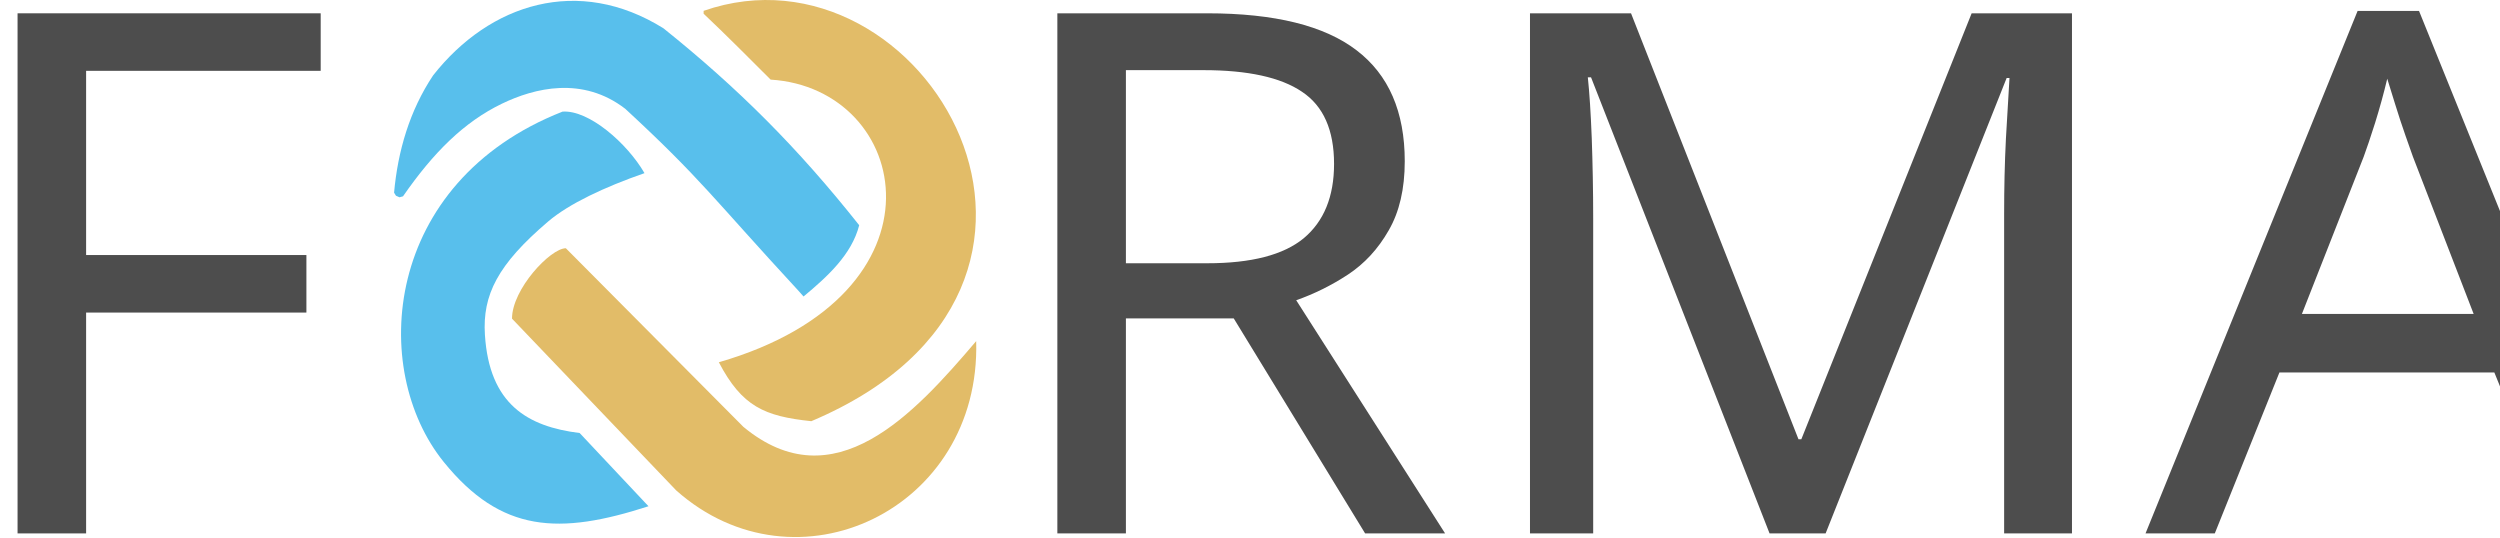
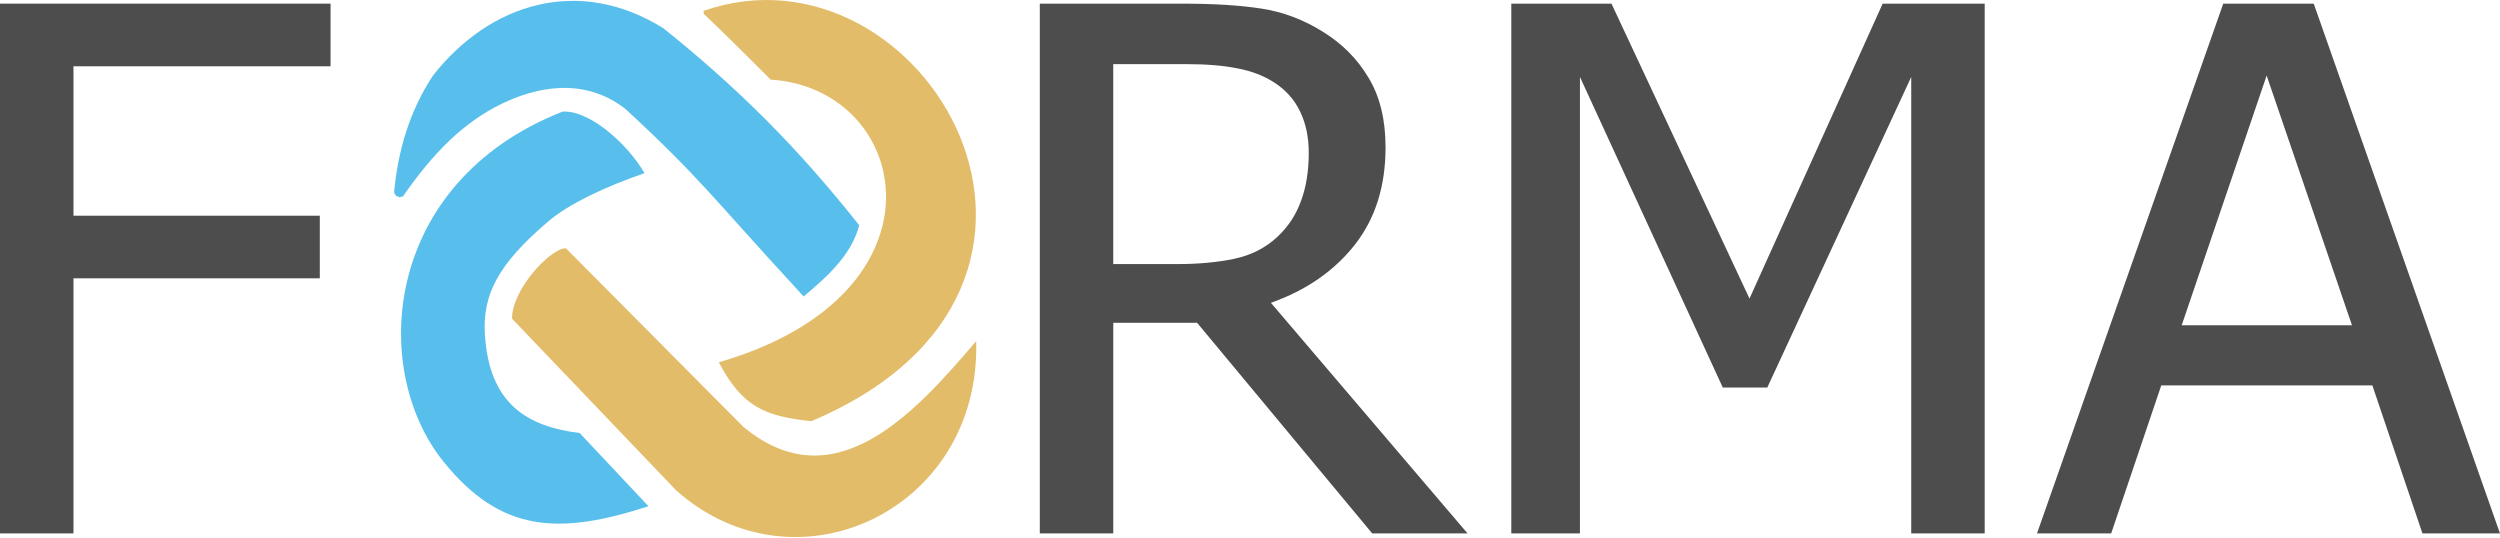
<svg xmlns="http://www.w3.org/2000/svg" width="111.721mm" height="24mm" viewBox="0 0 111.721 24" version="1.1" id="svg1" xml:space="preserve">
  <defs id="defs1" />
  <g id="layer1" transform="translate(-58.89729,-91.34671)">
-     <text xml:space="preserve" style="font-style:normal;font-variant:normal;font-weight:normal;font-stretch:normal;font-size:33.25px;font-family:Tahoma;-inkscape-font-specification:'Tahoma, Normal';font-variant-ligatures:normal;font-variant-caps:normal;font-variant-numeric:normal;font-variant-east-asian:normal;text-align:start;writing-mode:lr-tb;direction:ltr;text-anchor:start;fill:#4d4d4d;fill-opacity:1;stroke-width:2.771" x="100.73" y="117.621" id="text19" transform="scale(1.021159,0.9792799)">
-       <tspan id="tspan19" style="font-style:normal;font-variant:normal;font-weight:normal;font-stretch:normal;font-size:33.25px;font-family:Tahoma;-inkscape-font-specification:'Tahoma, Normal';font-variant-ligatures:normal;font-variant-caps:normal;font-variant-numeric:normal;font-variant-east-asian:normal;fill:#4d4d4d;stroke-width:2.771" x="100.73" y="117.621">RMA</tspan>
-     </text>
-     <text xml:space="preserve" style="font-style:normal;font-variant:normal;font-weight:normal;font-stretch:normal;font-size:33.25px;font-family:Tahoma;-inkscape-font-specification:'Tahoma, Normal';font-variant-ligatures:normal;font-variant-caps:normal;font-variant-numeric:normal;font-variant-east-asian:normal;text-align:start;writing-mode:lr-tb;direction:ltr;text-anchor:start;fill:#4d4d4d;fill-opacity:1;stroke-width:2.771" x="55.225" y="117.621" id="text19-7" transform="scale(1.021159,0.9792799)">
-       <tspan id="tspan19-4" style="font-style:normal;font-variant:normal;font-weight:normal;font-stretch:normal;font-size:33.25px;font-family:Tahoma;-inkscape-font-specification:'Tahoma, Normal';font-variant-ligatures:normal;font-variant-caps:normal;font-variant-numeric:normal;font-variant-east-asian:normal;fill:#4d4d4d;stroke-width:2.771" x="55.225" y="117.621">F</tspan>
-     </text>
+     <path d="M 121.9,117.621 H 117.728 l -7.663,-9.611 h -3.669 v 9.611 h -3.215 V 93.446 h 6.234 q 2.078,0 3.474,0.227 1.412,0.227 2.679,1.055 1.266,0.812 1.997,2.094 0.747,1.283 0.747,3.182 0,2.663 -1.348,4.448 -1.348,1.786 -3.669,2.646 z m -6.949,-17.372 q 0,-1.055 -0.373,-1.867 -0.373,-0.828 -1.153,-1.348 -0.682,-0.455 -1.591,-0.633 -0.909,-0.195 -2.257,-0.195 h -3.182 v 9.124 h 2.825 q 1.38,0 2.484,-0.244 1.104,-0.244 1.883,-1.007 0.698,-0.682 1.023,-1.624 0.341,-0.942 0.341,-2.208 z m 29.581,17.372 h -3.215 V 96.791 l -6.299,14.173 h -1.948 l -6.251,-14.173 v 20.83 h -3.004 V 93.446 h 4.384 l 6.04,13.459 5.828,-13.459 h 4.465 z m 2.289,0 8.15,-24.174 h 3.961 l 8.15,24.174 h -3.393 l -2.192,-6.754 h -9.238 l -2.192,6.754 z m 13.784,-9.498 -3.734,-11.397 -3.718,11.397 z" id="text19" style="font-size:33.25px;font-family:Tahoma;-inkscape-font-specification:'Tahoma, Normal';fill:#4d4d4d;stroke-width:2.771" transform="scale(1.021159,0.9792799)" aria-label="RMA" />
+     <path d="M 72.143,96.304 H 60.892 v 6.819 h 10.78 v 2.857 H 60.892 v 11.641 h -3.215 V 93.446 h 14.466 z" id="text19-7" style="font-size:33.25px;font-family:Tahoma;-inkscape-font-specification:'Tahoma, Normal';fill:#4d4d4d;stroke-width:2.771" transform="scale(1.021159,0.9792799)" aria-label="F" />
    <g id="g27" transform="matrix(0.7893491,0,0,0.7893491,42.10719,0.05327605)">
      <path style="display:inline;opacity:1;fill:#e2bc68;fill-opacity:1" d="m 76.536,134.97 c -3.52,4.137 -8.049,9.103 -13.182,4.85 L 53.306,129.711 c -0.869,0 -3.048,2.313 -3.048,3.986 l 9.296,9.724 c 6.775,6.024 17.251,1.117 16.983,-8.451 z" id="path24" />
      <path style="display:inline;opacity:1;fill:#58bfec;fill-opacity:1" d="m 57.985,144.318 -3.898,-4.146 c -2.951,-0.366 -5.114,-1.628 -5.363,-5.559 -0.143,-2.258 0.718,-3.978 3.578,-6.415 1.18,-1.006 3.182,-1.947 5.456,-2.739 -0.975,-1.687 -3.145,-3.589 -4.639,-3.483 -10.177,3.999 -10.957,14.605 -6.727,19.833 3.257,4.025 6.548,4.141 11.594,2.508 z" id="path25" />
      <path style="display:inline;opacity:1;fill:#e2bc68;fill-opacity:1" d="m 61.106,116.27 v 0.082 0.082 c 1.289,1.219 2.54,2.476 3.794,3.73 7.957,0.496 10.439,12.133 -2.933,16.002 1.314,2.507 2.583,3.057 5.235,3.336 18.105,-7.647 6.374,-27.579 -6.097,-23.232 z" id="path26" />
      <path style="display:inline;opacity:1;fill:#58bfec;fill-opacity:1" d="m 69.913,128.407 c -3.487,-4.398 -6.851,-7.755 -11.08,-11.147 -4.81,-3.001 -9.834,-1.413 -13.042,2.665 -1.334,2.002 -1.997,4.285 -2.21,6.639 l 0.107,0.174 0.2,0.088 0.199,-0.055 c 1.72,-2.482 3.455,-4.208 5.6,-5.244 1.843,-0.89 4.567,-1.575 6.985,0.291 4.34,4.011 4.958,5.057 9.78,10.275 l 0.311,0.349 c 1.335,-1.11 2.726,-2.366 3.151,-4.035 z" id="path27" />
    </g>
  </g>
</svg>
